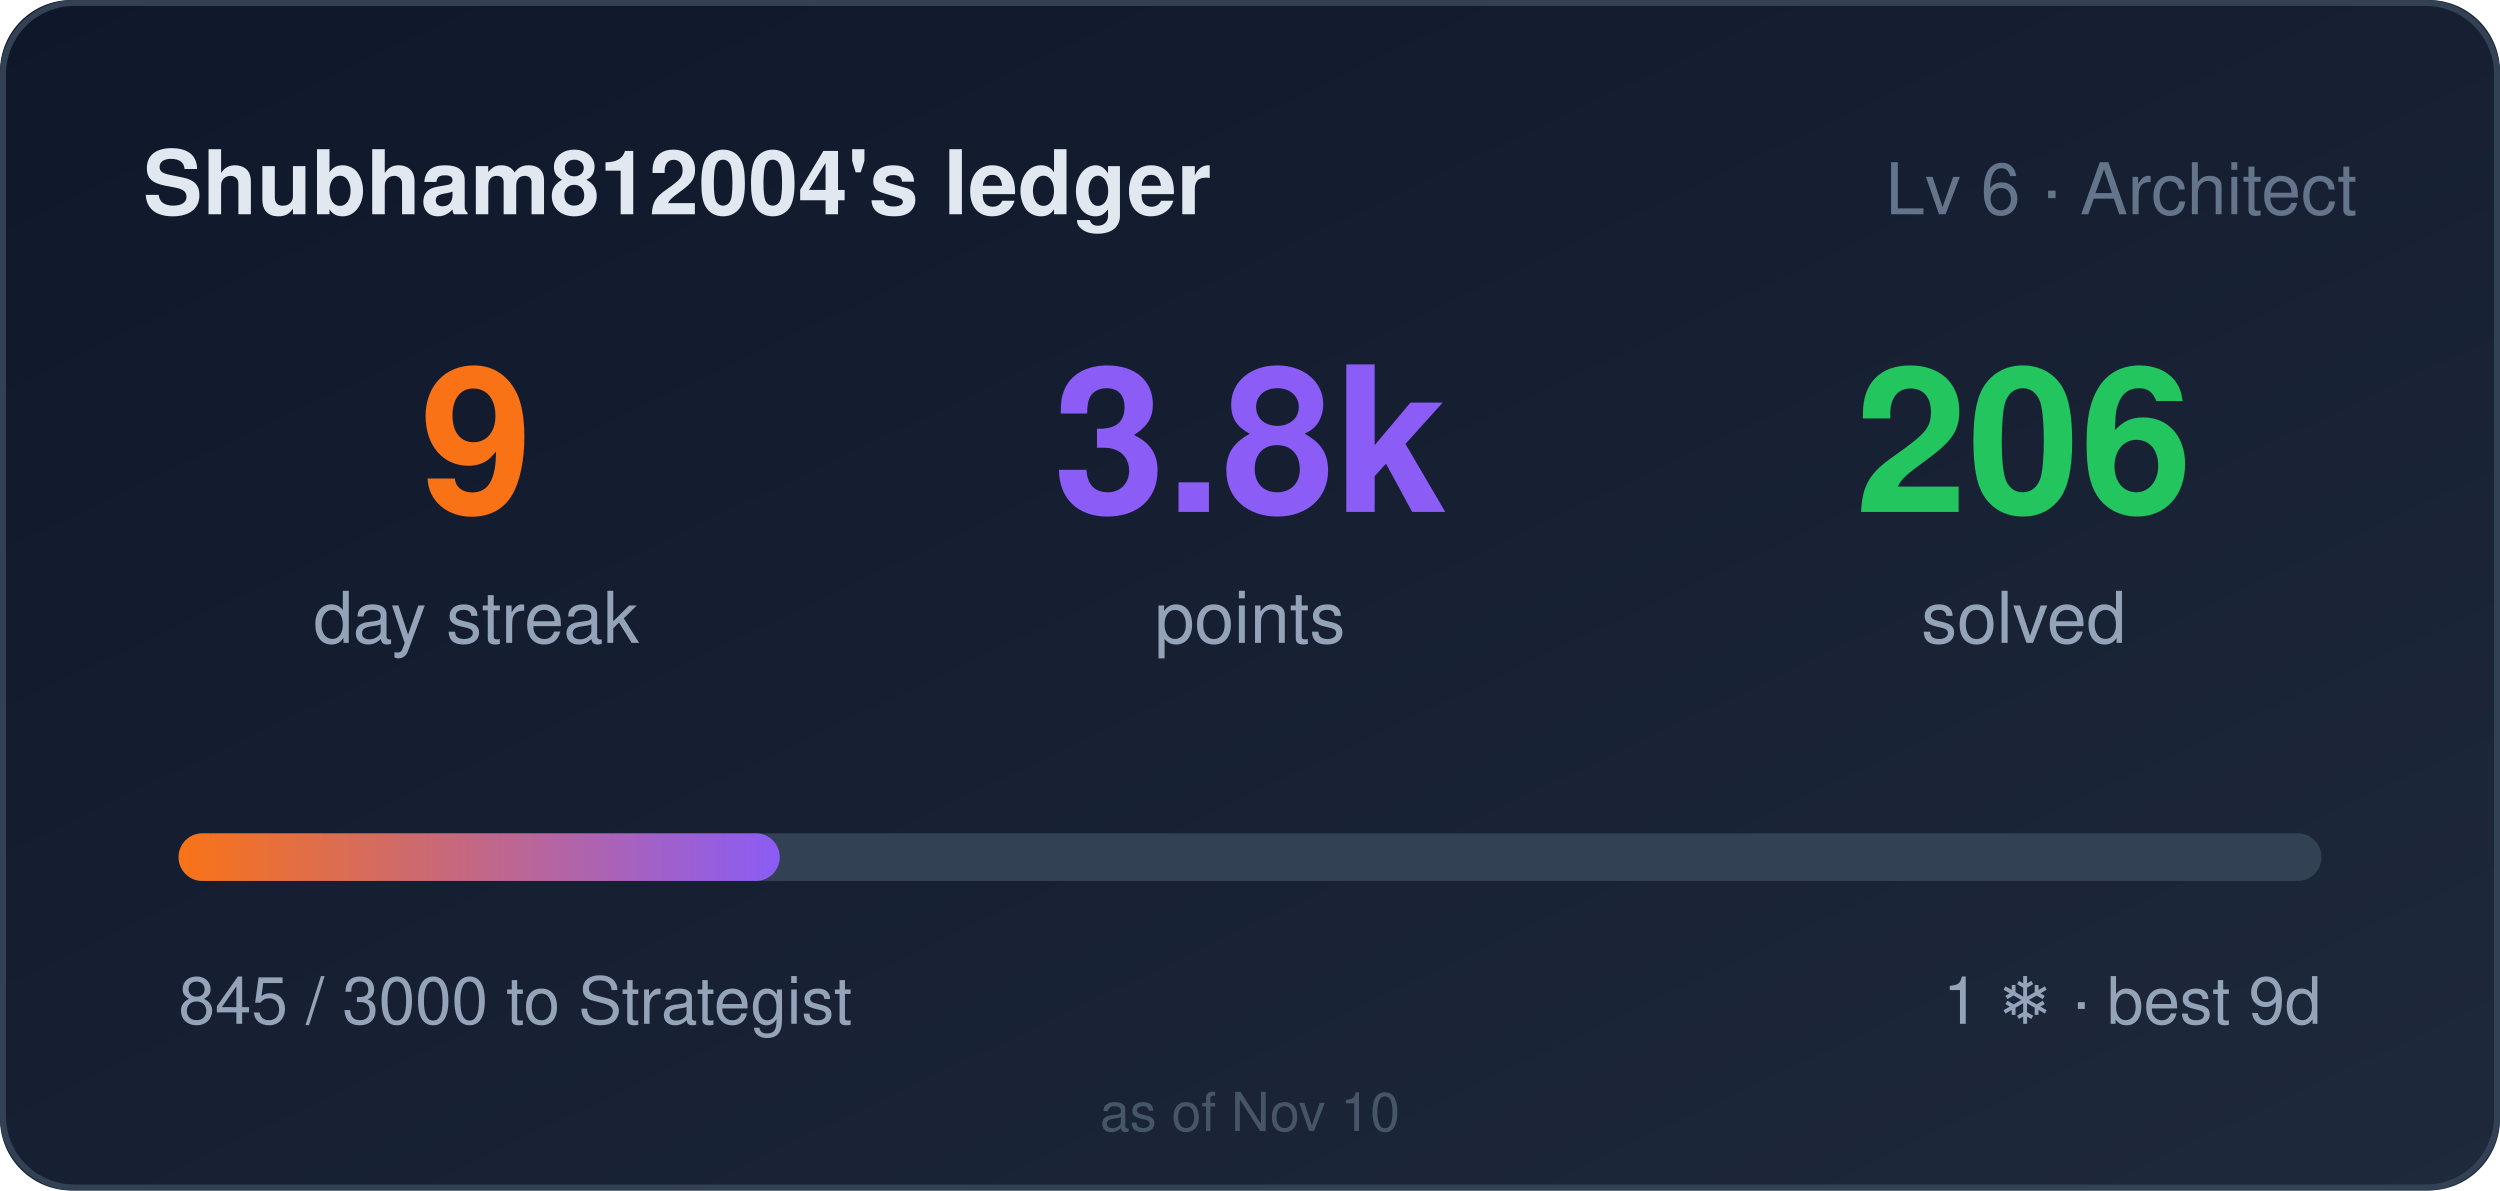
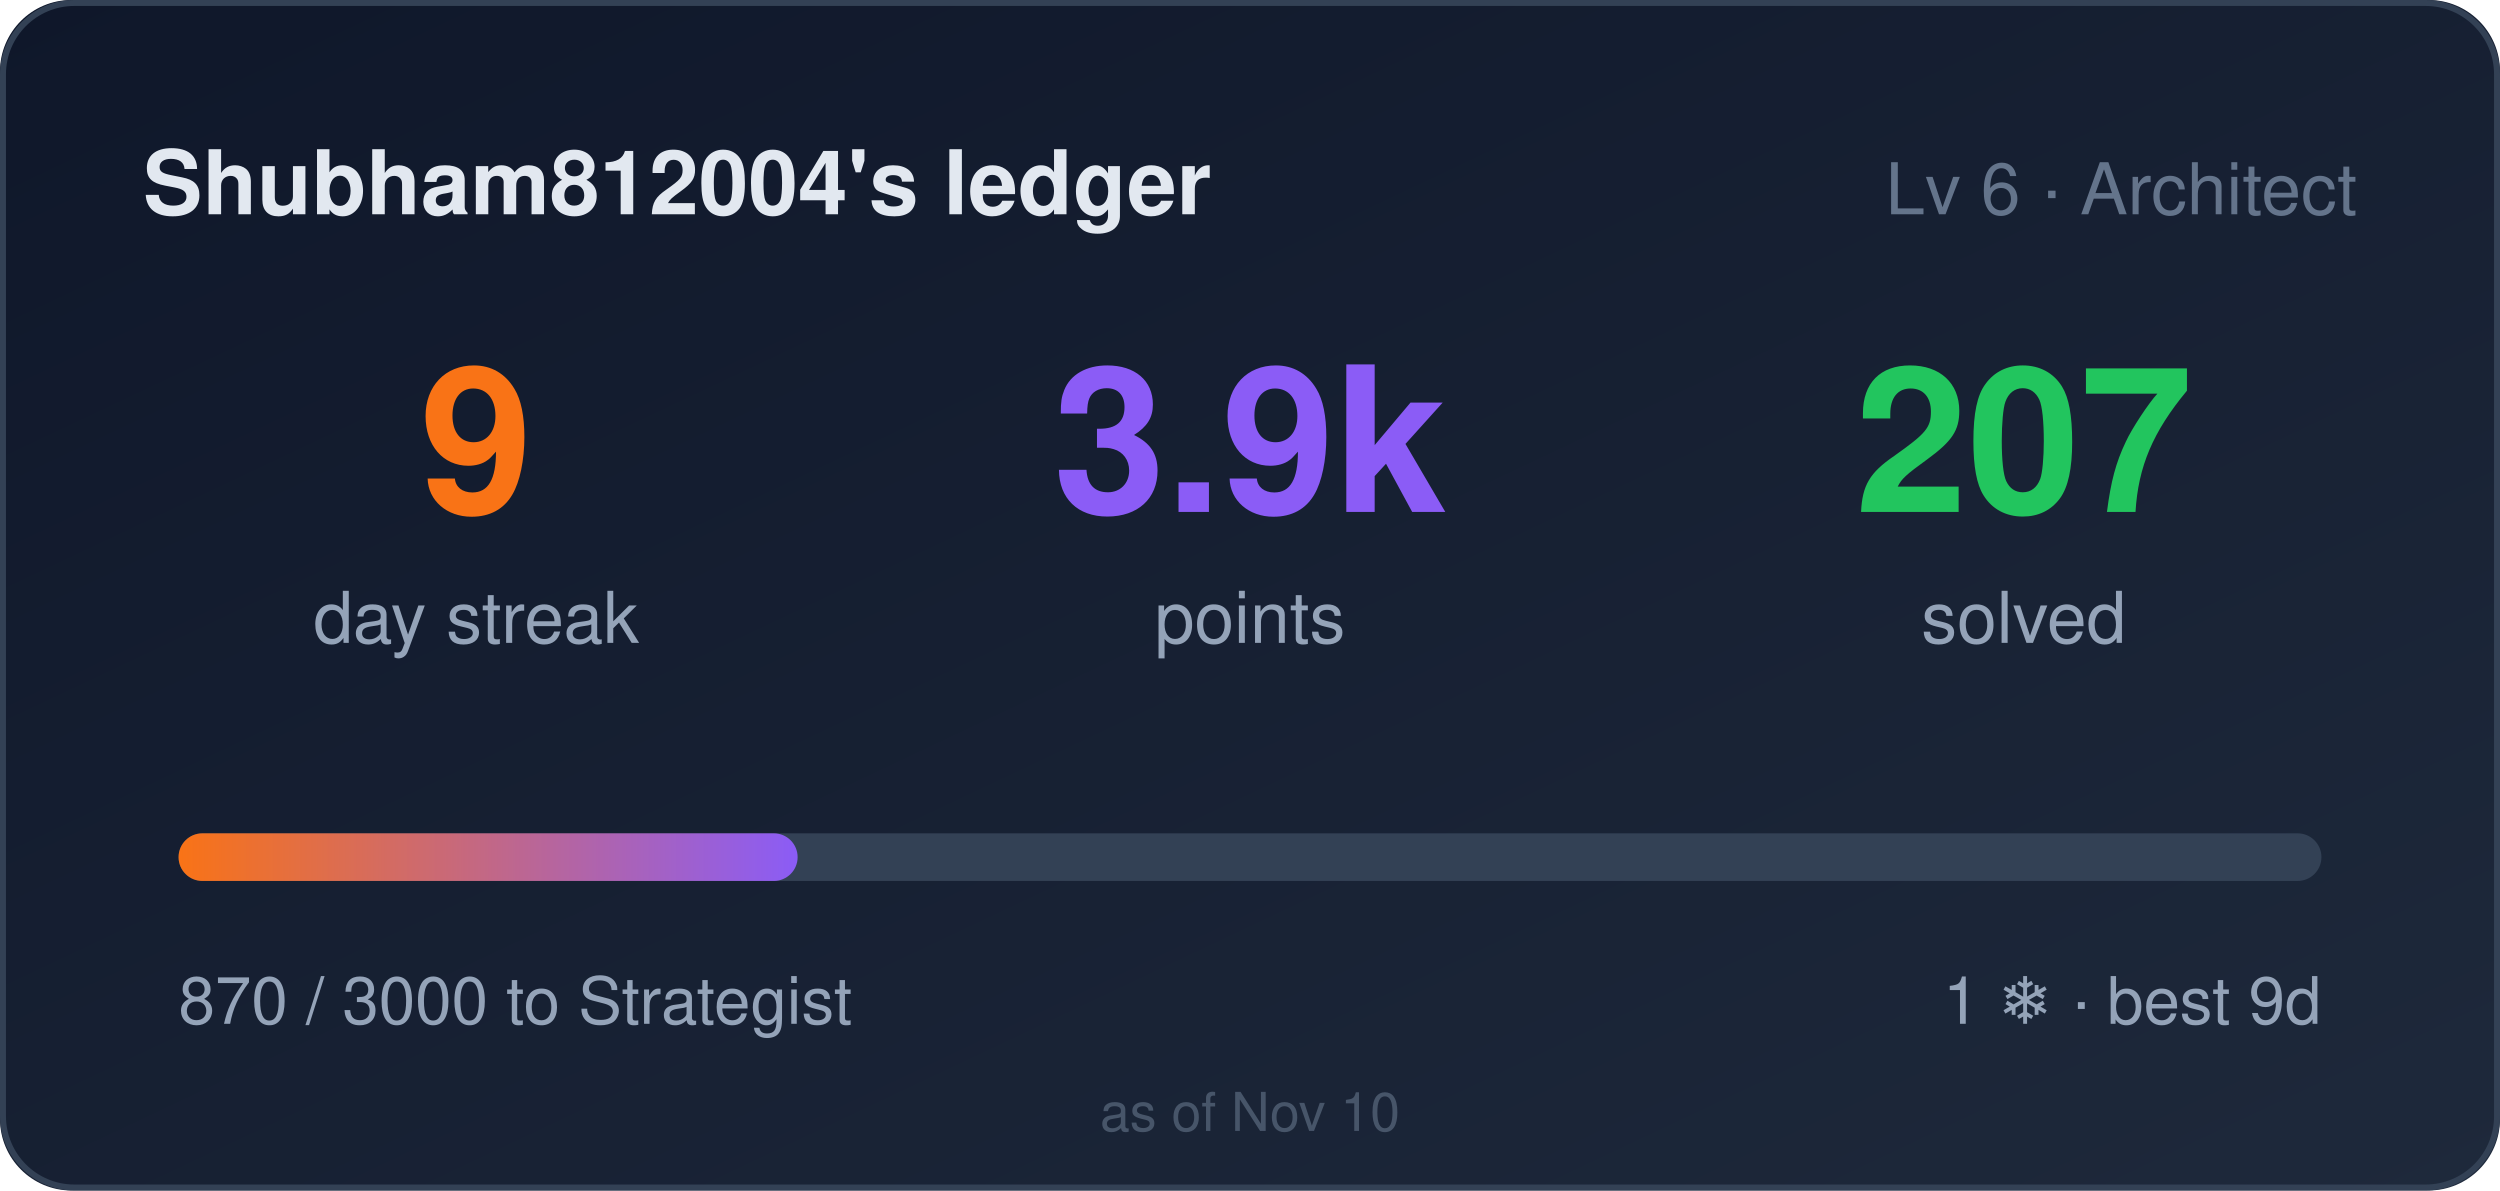
- <svg xmlns="http://www.w3.org/2000/svg" width="420" height="200" role="img" aria-label="Shubham812004's ledger: 9 day streak, 3845 points">
+ <svg xmlns="http://www.w3.org/2000/svg" width="420" height="200" role="img" aria-label="Shubham812004's ledger: 9 day streak, 3870 points">
  <style>
    .bar,.n{transform-box:fill-box}
    .bar{transform-origin:left center}
    @media (prefers-reduced-motion: no-preference){
      .bar{animation:cl-grow .9s cubic-bezier(.22,1,.36,1) both}
      .n{animation:cl-rise .5s ease-out both}
      .n2{animation-delay:.08s}
      .n3{animation-delay:.16s}
    }
    @keyframes cl-grow{from{transform:scaleX(0)}to{transform:scaleX(1)}}
    @keyframes cl-rise{from{opacity:0;transform:translateY(6px)}to{opacity:1;transform:none}}
  </style>
  <defs>
    <linearGradient id="bg" x1="0" y1="0" x2="1" y2="1">
      <stop offset="0" stop-color="#0f172a" />
      <stop offset="1" stop-color="#1e293b" />
    </linearGradient>
    <linearGradient id="bar" x1="0" y1="0" x2="1" y2="0">
      <stop offset="0" stop-color="#f97316" />
      <stop offset="1" stop-color="#8b5cf6" />
    </linearGradient>
  </defs>
  <rect width="420" height="200" rx="12" fill="url(#bg)" />
  <rect x="0.5" y="0.5" width="419" height="199" rx="12" fill="none" stroke="#334155" />
  <text x="24" y="36" fill="#e2e8f0" font-size="15" font-weight="600" font-family="Segoe UI,Helvetica,Arial,sans-serif">Shubham812004's ledger</text>
  <text x="396" y="36" fill="#64748b" font-size="12" text-anchor="end" font-family="Segoe UI,Helvetica,Arial,sans-serif">Lv 6 · Architect</text>
  <g font-family="Segoe UI,Helvetica,Arial,sans-serif">
    <text class="n n1" x="80" y="86" fill="#f97316" font-size="34" font-weight="700" text-anchor="middle">9</text>
    <text x="80" y="108" fill="#94a3b8" font-size="12" text-anchor="middle">day streak</text>
-     <text class="n n2" x="210" y="86" fill="#8b5cf6" font-size="34" font-weight="700" text-anchor="middle">3.8k</text>
+     <text class="n n2" x="210" y="86" fill="#8b5cf6" font-size="34" font-weight="700" text-anchor="middle">3.9k</text>
    <text x="210" y="108" fill="#94a3b8" font-size="12" text-anchor="middle">points</text>
-     <text class="n n3" x="340" y="86" fill="#22c55e" font-size="34" font-weight="700" text-anchor="middle">206</text>
+     <text class="n n3" x="340" y="86" fill="#22c55e" font-size="34" font-weight="700" text-anchor="middle">207</text>
    <text x="340" y="108" fill="#94a3b8" font-size="12" text-anchor="middle">solved</text>
  </g>
  <rect x="30" y="140" width="360" height="8" rx="4" fill="#334155" />
-   <rect class="bar" x="30" y="140" width="101" height="8" rx="4" fill="url(#bar)" />
-   <text x="30" y="172" fill="#94a3b8" font-size="11" font-family="Segoe UI,Helvetica,Arial,sans-serif">845 / 3000 to Strategist</text>
+   <rect class="bar" x="30" y="140" width="104" height="8" rx="4" fill="url(#bar)" />
+   <text x="30" y="172" fill="#94a3b8" font-size="11" font-family="Segoe UI,Helvetica,Arial,sans-serif">870 / 3000 to Strategist</text>
  <text x="390" y="172" fill="#94a3b8" font-size="11" text-anchor="end" font-family="Segoe UI,Helvetica,Arial,sans-serif">1 ❄ · best 9d</text>
  <text x="210" y="190" fill="#475569" font-size="9" text-anchor="middle" font-family="Segoe UI,Helvetica,Arial,sans-serif">as of Nov 10</text>
</svg>
